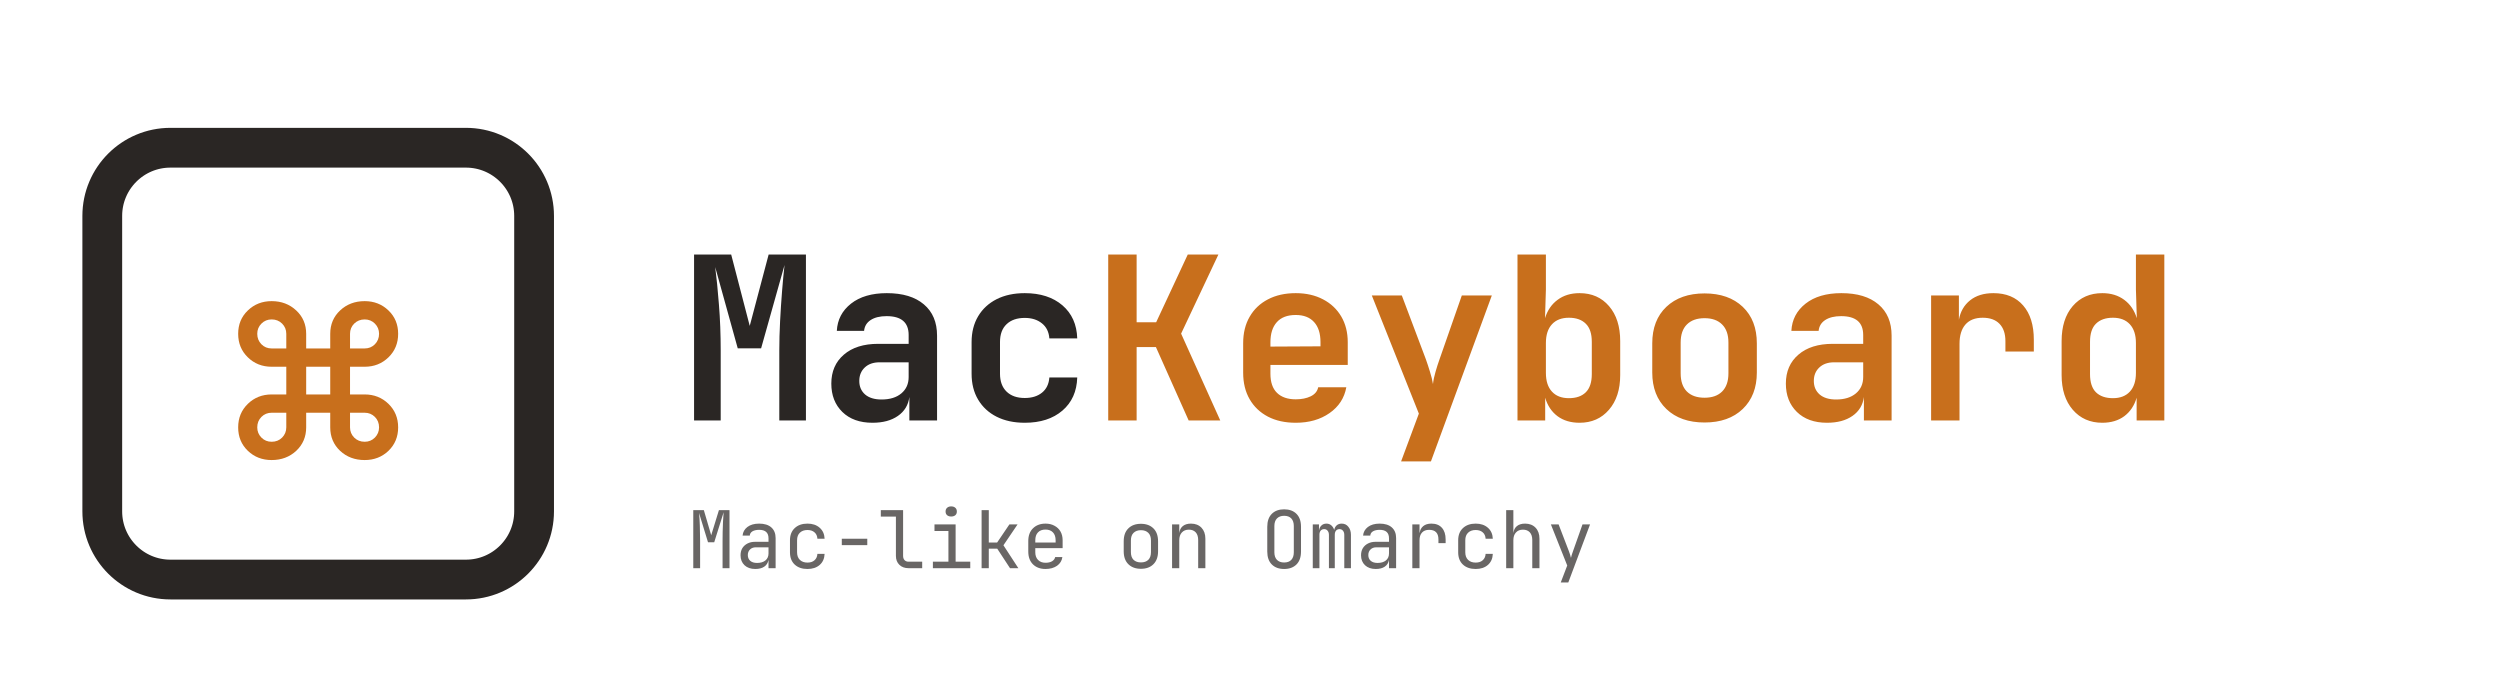
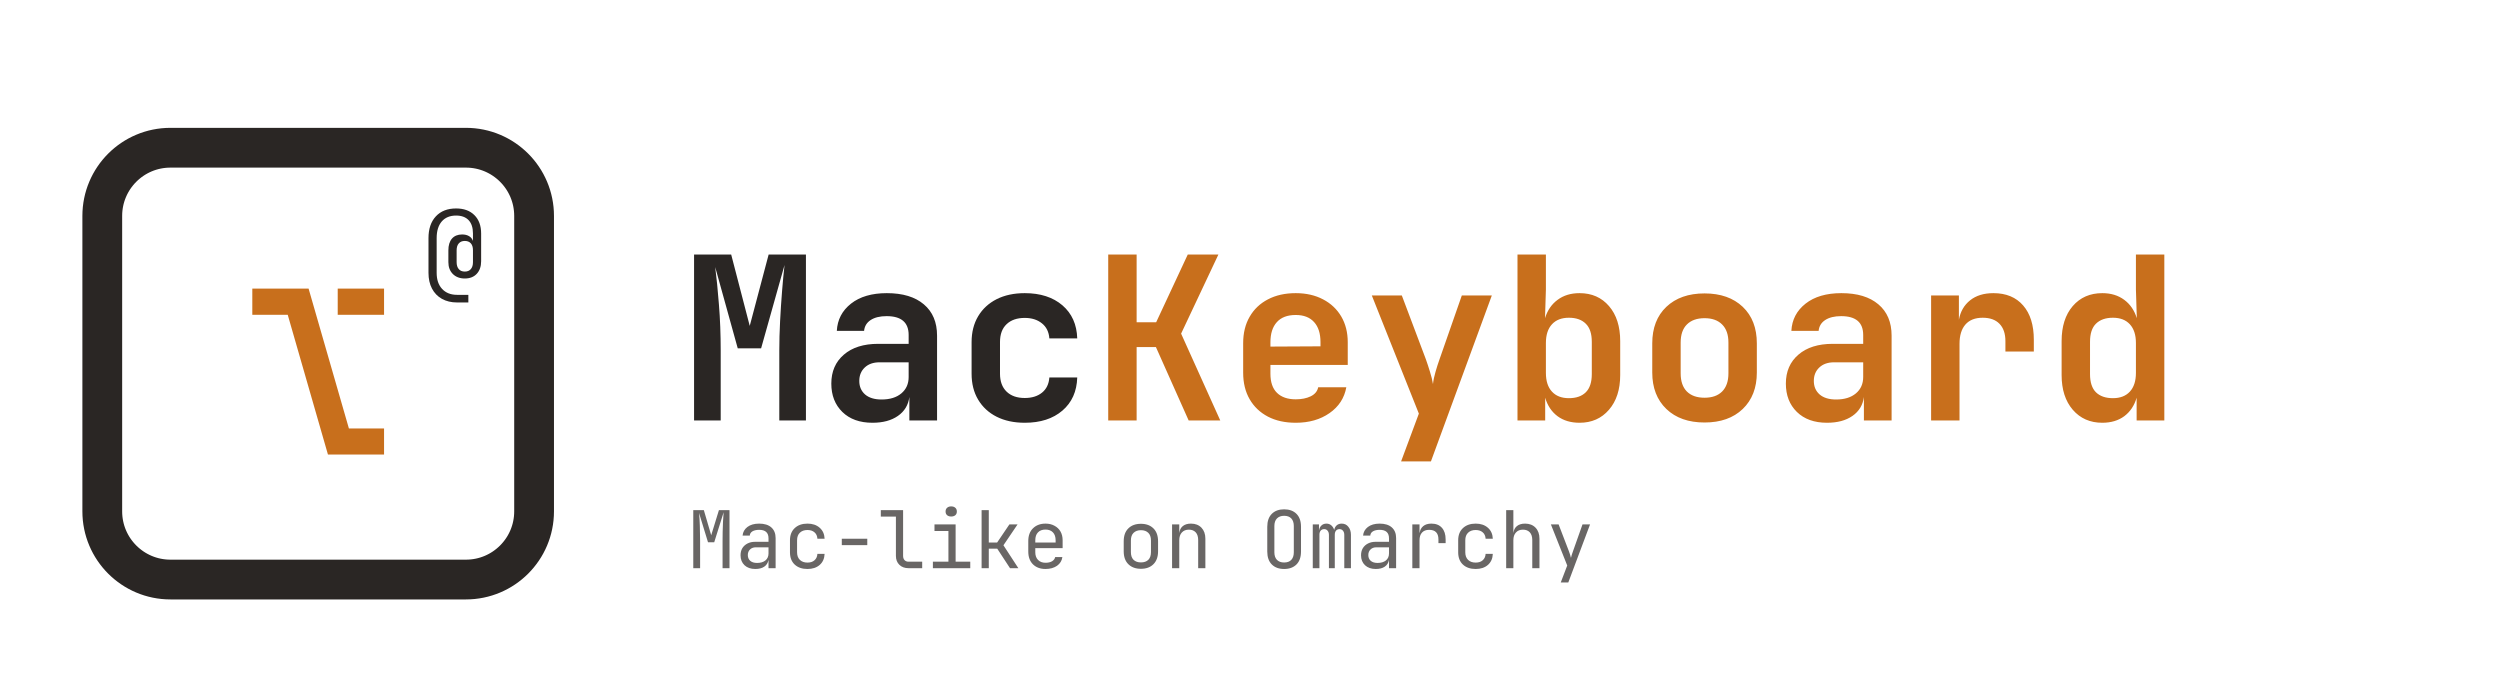
<svg xmlns="http://www.w3.org/2000/svg" width="440" height="120" viewBox="0 0 440 120">
  <path fill="none" stroke-width="7" stroke-linecap="butt" stroke-linejoin="miter" stroke="rgb(16.471%, 14.902%, 14.118%)" stroke-opacity="1" stroke-miterlimit="4" d="M 30 26 L 82 26 C 88.629 26 94 31.371 94 38 L 94 90 C 94 96.629 88.629 102 82 102 L 30 102 C 23.371 102 18 96.629 18 90 L 18 38 C 18 31.371 23.371 26 30 26 Z M 30 26 " />
-   <path fill-rule="nonzero" fill="rgb(78.431%, 43.529%, 10.98%)" fill-opacity="1" d="M 61.605 58.75 L 61.605 61.328 L 64.184 61.328 C 64.891 61.328 65.488 61.086 65.98 60.594 C 66.469 60.094 66.715 59.48 66.715 58.75 C 66.715 58.043 66.469 57.445 65.98 56.953 C 65.488 56.465 64.891 56.219 64.184 56.219 C 63.453 56.219 62.84 56.465 62.34 56.953 C 61.848 57.445 61.605 58.043 61.605 58.75 Z M 53.887 69.422 L 58.121 69.422 L 58.121 64.547 L 53.887 64.547 Z M 47.809 61.328 L 50.387 61.328 L 50.387 58.75 C 50.387 58.043 50.141 57.445 49.652 56.953 C 49.16 56.465 48.547 56.219 47.809 56.219 C 47.098 56.219 46.5 56.465 46.012 56.953 C 45.52 57.445 45.277 58.043 45.277 58.75 C 45.277 59.48 45.52 60.094 46.012 60.594 C 46.5 61.086 47.098 61.328 47.809 61.328 Z M 64.184 72.641 L 61.605 72.641 L 61.605 75.219 C 61.605 75.918 61.848 76.516 62.34 77.016 C 62.84 77.508 63.453 77.75 64.184 77.75 C 64.891 77.75 65.488 77.508 65.98 77.016 C 66.469 76.516 66.715 75.918 66.715 75.219 C 66.715 74.48 66.469 73.867 65.98 73.375 C 65.488 72.887 64.891 72.641 64.184 72.641 Z M 50.387 75.219 L 50.387 72.641 L 47.809 72.641 C 47.098 72.641 46.5 72.887 46.012 73.375 C 45.52 73.867 45.277 74.48 45.277 75.219 C 45.277 75.918 45.52 76.516 46.012 77.016 C 46.5 77.508 47.098 77.75 47.809 77.75 C 48.547 77.75 49.16 77.508 49.652 77.016 C 50.141 76.516 50.387 75.918 50.387 75.219 Z M 47.809 80.969 C 46.152 80.969 44.754 80.43 43.621 79.344 C 42.484 78.25 41.918 76.875 41.918 75.219 C 41.918 73.562 42.484 72.184 43.621 71.078 C 44.754 69.977 46.152 69.422 47.809 69.422 L 50.387 69.422 L 50.387 64.547 L 47.809 64.547 C 46.152 64.547 44.754 63.996 43.621 62.891 C 42.484 61.789 41.918 60.406 41.918 58.75 C 41.918 57.094 42.484 55.727 43.621 54.641 C 44.754 53.547 46.152 53 47.809 53 C 49.527 53 50.969 53.547 52.137 54.641 C 53.301 55.727 53.887 57.094 53.887 58.75 L 53.887 61.328 L 58.121 61.328 L 58.121 58.75 C 58.121 57.094 58.699 55.727 59.855 54.641 C 61.02 53.547 62.465 53 64.184 53 C 65.84 53 67.234 53.547 68.371 54.641 C 69.504 55.727 70.074 57.094 70.074 58.75 C 70.074 60.406 69.504 61.789 68.371 62.891 C 67.234 63.996 65.84 64.547 64.184 64.547 L 61.605 64.547 L 61.605 69.422 L 64.184 69.422 C 65.84 69.422 67.234 69.977 68.371 71.078 C 69.504 72.184 70.074 73.562 70.074 75.219 C 70.074 76.875 69.504 78.25 68.371 79.344 C 67.234 80.43 65.84 80.969 64.184 80.969 C 62.465 80.969 61.02 80.43 59.855 79.344 C 58.699 78.25 58.121 76.875 58.121 75.219 L 58.121 72.641 L 53.887 72.641 L 53.887 75.219 C 53.887 76.875 53.301 78.25 52.137 79.344 C 50.969 80.43 49.527 80.969 47.809 80.969 Z M 42.199 37.078 " />
+   <path fill-rule="nonzero" fill="rgb(78.431%, 43.529%, 10.98%)" fill-opacity="1" d="M 57.719 80 L 50.641 55.406 L 44.406 55.406 L 44.406 50.797 L 54.312 50.797 L 61.406 75.406 L 67.594 75.406 L 67.594 80 Z M 59.438 55.406 L 59.438 50.797 L 67.594 50.797 L 67.594 55.406 Z M 44 39.199 " />
+   <path fill-rule="nonzero" fill="rgb(16.471%, 14.902%, 14.118%)" fill-opacity="1" d="M 80.445 53.234 C 79.422 53.234 78.531 53.02 77.773 52.594 C 77.023 52.176 76.438 51.57 76.023 50.781 C 75.617 50 75.414 49.078 75.414 48.016 L 75.414 41.906 C 75.414 40.281 75.844 39.008 76.711 38.078 C 77.574 37.152 78.762 36.688 80.273 36.688 C 81.637 36.688 82.711 37.078 83.492 37.859 C 84.281 38.641 84.68 39.719 84.68 41.094 L 84.68 45.969 C 84.68 46.906 84.418 47.652 83.898 48.203 C 83.387 48.746 82.688 49.016 81.805 49.016 C 80.93 49.016 80.227 48.75 79.695 48.219 C 79.172 47.688 78.914 46.996 78.914 46.141 L 78.914 44.062 C 78.914 43.18 79.121 42.492 79.539 42 C 79.965 41.512 80.562 41.266 81.336 41.266 C 81.824 41.266 82.23 41.367 82.555 41.562 C 82.875 41.75 83.094 42.012 83.211 42.344 L 83.242 42.344 L 83.242 41.094 C 83.242 40.074 82.984 39.293 82.477 38.75 C 81.965 38.211 81.23 37.938 80.273 37.938 C 79.188 37.938 78.344 38.289 77.742 38.984 C 77.148 39.684 76.852 40.656 76.852 41.906 L 76.852 48.016 C 76.852 49.215 77.168 50.156 77.805 50.844 C 78.449 51.539 79.328 51.891 80.445 51.891 L 82.43 51.891 L 82.43 53.234 Z M 81.805 47.797 C 82.262 47.797 82.617 47.652 82.867 47.359 C 83.117 47.07 83.242 46.664 83.242 46.141 L 83.242 44.047 C 83.242 43.516 83.117 43.109 82.867 42.828 C 82.617 42.547 82.262 42.406 81.805 42.406 C 81.344 42.406 80.992 42.555 80.742 42.844 C 80.492 43.125 80.367 43.531 80.367 44.062 L 80.367 46.141 C 80.367 46.664 80.492 47.07 80.742 47.359 C 80.992 47.652 81.344 47.797 81.805 47.797 Z M 74.602 31.641 " />
  <path fill-rule="nonzero" fill="rgb(16.471%, 14.902%, 14.118%)" fill-opacity="1" d="M 122.156 74 L 122.156 44.797 L 128.688 44.797 L 131.953 57.359 L 135.281 44.797 L 141.844 44.797 L 141.844 74 L 137.156 74 L 137.156 61.719 C 137.156 60.043 137.203 58.305 137.297 56.5 C 137.391 54.699 137.504 52.953 137.641 51.266 C 137.773 49.57 137.922 48.027 138.078 46.641 L 133.953 61.312 L 129.844 61.312 L 125.875 47 C 126.113 48.844 126.332 51.043 126.531 53.594 C 126.738 56.137 126.844 58.844 126.844 61.719 L 126.844 74 Z M 153.562 74.406 C 151.32 74.406 149.551 73.773 148.25 72.5 C 146.957 71.23 146.312 69.57 146.312 67.516 C 146.312 65.383 147.047 63.684 148.516 62.422 C 149.984 61.152 152 60.516 154.562 60.516 L 159.922 60.516 L 159.922 58.953 C 159.922 56.746 158.629 55.641 156.047 55.641 C 154.867 55.641 153.93 55.871 153.234 56.328 C 152.547 56.777 152.16 57.414 152.078 58.234 L 147.281 58.234 C 147.383 56.266 148.219 54.668 149.781 53.438 C 151.344 52.211 153.441 51.594 156.078 51.594 C 158.879 51.594 161.051 52.25 162.594 53.562 C 164.145 54.867 164.922 56.703 164.922 59.078 L 164.922 74 L 160.047 74 L 160.047 69.875 C 159.859 71.293 159.188 72.402 158.031 73.203 C 156.883 74.004 155.395 74.406 153.562 74.406 Z M 155.156 70.312 C 156.625 70.312 157.785 69.953 158.641 69.234 C 159.492 68.516 159.922 67.559 159.922 66.359 L 159.922 63.766 L 154.797 63.766 C 153.703 63.766 152.832 64.074 152.188 64.688 C 151.551 65.293 151.234 66.078 151.234 67.047 C 151.234 68.027 151.57 68.82 152.25 69.422 C 152.938 70.016 153.906 70.312 155.156 70.312 Z M 180.359 74.406 C 178.461 74.406 176.812 74.051 175.406 73.344 C 174.008 72.637 172.926 71.637 172.156 70.344 C 171.383 69.055 171 67.527 171 65.766 L 171 60.234 C 171 58.477 171.383 56.949 172.156 55.656 C 172.926 54.367 174.008 53.367 175.406 52.656 C 176.812 51.949 178.461 51.594 180.359 51.594 C 183.109 51.594 185.316 52.309 186.984 53.734 C 188.648 55.164 189.52 57.105 189.594 59.562 L 184.688 59.562 C 184.602 58.418 184.164 57.531 183.375 56.906 C 182.594 56.273 181.586 55.953 180.359 55.953 C 178.992 55.953 177.926 56.324 177.156 57.062 C 176.383 57.793 176 58.84 176 60.203 L 176 65.766 C 176 67.121 176.383 68.172 177.156 68.922 C 177.926 69.672 178.992 70.047 180.359 70.047 C 181.609 70.047 182.617 69.734 183.391 69.109 C 184.172 68.477 184.602 67.586 184.688 66.438 L 189.594 66.438 C 189.52 68.898 188.648 70.84 186.984 72.266 C 185.316 73.695 183.109 74.406 180.359 74.406 Z M 120 33.199 " />
  <path fill-rule="nonzero" fill="rgb(78.431%, 43.529%, 10.98%)" fill-opacity="1" d="M 195.047 74 L 195.047 44.797 L 200.047 44.797 L 200.047 56.719 L 203.484 56.719 L 209.047 44.797 L 214.438 44.797 L 207.875 58.719 L 214.766 74 L 209.203 74 L 203.438 61.078 L 200.047 61.078 L 200.047 74 Z M 228.047 74.406 C 226.172 74.406 224.539 74.047 223.156 73.328 C 221.77 72.602 220.695 71.578 219.938 70.266 C 219.176 68.945 218.797 67.387 218.797 65.594 L 218.797 60.406 C 218.797 58.617 219.176 57.062 219.938 55.75 C 220.695 54.43 221.77 53.406 223.156 52.688 C 224.539 51.961 226.172 51.594 228.047 51.594 C 229.879 51.594 231.484 51.961 232.859 52.688 C 234.234 53.406 235.301 54.414 236.062 55.703 C 236.82 56.996 237.203 58.508 237.203 60.234 L 237.203 64.234 L 223.594 64.234 L 223.594 65.766 C 223.594 67.258 223.977 68.383 224.75 69.141 C 225.531 69.902 226.629 70.281 228.047 70.281 C 229.078 70.281 229.957 70.105 230.688 69.75 C 231.426 69.387 231.863 68.855 232 68.156 L 236.953 68.156 C 236.609 70.055 235.625 71.57 234 72.703 C 232.375 73.84 230.391 74.406 228.047 74.406 Z M 223.594 60.234 L 223.594 61 L 232.406 60.953 L 232.406 60.203 C 232.406 58.684 232.031 57.512 231.281 56.688 C 230.531 55.855 229.453 55.438 228.047 55.438 C 226.578 55.438 225.469 55.859 224.719 56.703 C 223.969 57.539 223.594 58.715 223.594 60.234 Z M 246.594 81.203 L 249.719 72.797 L 241.438 52 L 246.719 52 L 250.953 63.234 C 251.191 63.902 251.43 64.633 251.672 65.422 C 251.922 66.203 252.098 66.93 252.203 67.594 C 252.273 66.93 252.426 66.203 252.656 65.422 C 252.883 64.633 253.117 63.902 253.359 63.234 L 257.281 52 L 262.562 52 L 251.844 81.203 Z M 278 74.406 C 276.457 74.406 275.164 74.02 274.125 73.25 C 273.082 72.469 272.359 71.387 271.953 70 L 271.953 74 L 267.078 74 L 267.078 44.797 L 272.078 44.797 L 272.078 50.953 L 271.922 56 C 272.348 54.617 273.086 53.539 274.141 52.766 C 275.191 51.984 276.477 51.594 278 51.594 C 280.156 51.594 281.883 52.355 283.188 53.875 C 284.5 55.398 285.156 57.453 285.156 60.047 L 285.156 66 C 285.156 68.562 284.492 70.605 283.172 72.125 C 281.859 73.648 280.133 74.406 278 74.406 Z M 276.125 70.078 C 277.406 70.078 278.395 69.734 279.094 69.047 C 279.801 68.352 280.156 67.281 280.156 65.844 L 280.156 60.156 C 280.156 58.719 279.801 57.656 279.094 56.969 C 278.395 56.273 277.406 55.922 276.125 55.922 C 274.844 55.922 273.848 56.309 273.141 57.078 C 272.43 57.852 272.078 58.945 272.078 60.359 L 272.078 65.641 C 272.078 67.059 272.43 68.152 273.141 68.922 C 273.848 69.695 274.844 70.078 276.125 70.078 Z M 300 74.359 C 297.176 74.359 294.938 73.57 293.281 71.984 C 291.625 70.391 290.797 68.25 290.797 65.562 L 290.797 60.438 C 290.797 57.719 291.625 55.574 293.281 54 C 294.938 52.43 297.176 51.641 300 51.641 C 302.82 51.641 305.062 52.43 306.719 54 C 308.375 55.574 309.203 57.719 309.203 60.438 L 309.203 65.562 C 309.203 68.25 308.375 70.391 306.719 71.984 C 305.062 73.57 302.82 74.359 300 74.359 Z M 300 70 C 301.332 70 302.363 69.637 303.094 68.906 C 303.832 68.168 304.203 67.105 304.203 65.719 L 304.203 60.281 C 304.203 58.898 303.832 57.84 303.094 57.109 C 302.363 56.371 301.332 56 300 56 C 298.664 56 297.629 56.371 296.891 57.109 C 296.16 57.84 295.797 58.898 295.797 60.281 L 295.797 65.719 C 295.797 67.105 296.16 68.168 296.891 68.906 C 297.629 69.637 298.664 70 300 70 Z M 321.562 74.406 C 319.32 74.406 317.551 73.773 316.25 72.5 C 314.957 71.23 314.312 69.57 314.312 67.516 C 314.312 65.383 315.047 63.684 316.516 62.422 C 317.984 61.152 320 60.516 322.562 60.516 L 327.922 60.516 L 327.922 58.953 C 327.922 56.746 326.629 55.641 324.047 55.641 C 322.867 55.641 321.93 55.871 321.234 56.328 C 320.547 56.777 320.16 57.414 320.078 58.234 L 315.281 58.234 C 315.383 56.266 316.219 54.668 317.781 53.438 C 319.344 52.211 321.441 51.594 324.078 51.594 C 326.879 51.594 329.051 52.25 330.594 53.562 C 332.145 54.867 332.922 56.703 332.922 59.078 L 332.922 74 L 328.047 74 L 328.047 69.875 C 327.859 71.293 327.188 72.402 326.031 73.203 C 324.883 74.004 323.395 74.406 321.562 74.406 Z M 323.156 70.312 C 324.625 70.312 325.785 69.953 326.641 69.234 C 327.492 68.516 327.922 67.559 327.922 66.359 L 327.922 63.766 L 322.797 63.766 C 321.703 63.766 320.832 64.074 320.188 64.688 C 319.551 65.293 319.234 66.078 319.234 67.047 C 319.234 68.027 319.57 68.82 320.25 69.422 C 320.938 70.016 321.906 70.312 323.156 70.312 Z M 339.875 74 L 339.875 52 L 344.766 52 L 344.766 56.281 C 345.023 54.844 345.68 53.703 346.734 52.859 C 347.785 52.016 349.156 51.594 350.844 51.594 C 353.082 51.594 354.828 52.32 356.078 53.766 C 357.328 55.203 357.953 57.215 357.953 59.797 L 357.953 61.875 L 352.953 61.875 L 352.953 60.047 C 352.953 58.715 352.602 57.695 351.906 56.984 C 351.219 56.277 350.234 55.922 348.953 55.922 C 347.617 55.922 346.602 56.324 345.906 57.125 C 345.219 57.918 344.875 59.047 344.875 60.516 L 344.875 74 Z M 370 74.406 C 367.863 74.406 366.133 73.648 364.812 72.125 C 363.5 70.605 362.844 68.562 362.844 66 L 362.844 60.047 C 362.844 57.453 363.492 55.398 364.797 53.875 C 366.109 52.355 367.844 51.594 370 51.594 C 371.52 51.594 372.805 51.984 373.859 52.766 C 374.91 53.539 375.648 54.617 376.078 56 L 375.922 50.953 L 375.922 44.797 L 380.922 44.797 L 380.922 74 L 376.047 74 L 376.047 70 C 375.641 71.387 374.914 72.469 373.875 73.25 C 372.832 74.02 371.539 74.406 370 74.406 Z M 371.875 70.078 C 373.156 70.078 374.148 69.695 374.859 68.922 C 375.566 68.152 375.922 67.059 375.922 65.641 L 375.922 60.359 C 375.922 58.945 375.566 57.852 374.859 57.078 C 374.148 56.309 373.156 55.922 371.875 55.922 C 370.594 55.922 369.598 56.273 368.891 56.969 C 368.191 57.656 367.844 58.719 367.844 60.156 L 367.844 65.844 C 367.844 67.281 368.191 68.352 368.891 69.047 C 369.598 69.734 370.594 70.078 371.875 70.078 Z M 192 33.199 " />
  <path fill-rule="nonzero" fill="rgb(16.471%, 14.902%, 14.118%)" fill-opacity="0.7" d="M 122.016 100 L 122.016 89.781 L 123.875 89.781 L 125.172 94.203 L 126.531 89.781 L 128.391 89.781 L 128.391 100 L 127.172 100 L 127.172 95.172 C 127.172 94.715 127.176 94.188 127.188 93.594 C 127.207 93 127.227 92.402 127.25 91.797 C 127.281 91.195 127.316 90.648 127.359 90.156 L 125.703 95.438 L 124.609 95.438 L 123.031 90.281 C 123.102 90.969 123.148 91.727 123.172 92.547 C 123.203 93.371 123.219 94.246 123.219 95.172 L 123.219 100 Z M 132.93 100.141 C 132.137 100.141 131.508 99.922 131.039 99.484 C 130.57 99.039 130.336 98.453 130.336 97.734 C 130.336 97.258 130.438 96.84 130.648 96.484 C 130.867 96.133 131.168 95.855 131.555 95.656 C 131.938 95.461 132.375 95.359 132.867 95.359 L 135.258 95.359 L 135.258 94.75 C 135.258 93.75 134.711 93.25 133.617 93.25 C 133.125 93.25 132.73 93.34 132.43 93.516 C 132.137 93.695 131.98 93.945 131.961 94.266 L 130.695 94.266 C 130.746 93.652 131.027 93.148 131.539 92.75 C 132.059 92.355 132.75 92.156 133.617 92.156 C 134.543 92.156 135.258 92.383 135.758 92.828 C 136.258 93.277 136.508 93.902 136.508 94.703 L 136.508 100 L 135.258 100 L 135.258 98.594 L 135.242 98.594 C 135.156 99.074 134.914 99.453 134.508 99.734 C 134.109 100.004 133.586 100.141 132.93 100.141 Z M 133.242 99.078 C 133.855 99.078 134.344 98.934 134.711 98.641 C 135.074 98.34 135.258 97.93 135.258 97.406 L 135.258 96.328 L 133.008 96.328 C 132.602 96.328 132.266 96.453 132.008 96.703 C 131.746 96.953 131.617 97.281 131.617 97.688 C 131.617 98.117 131.758 98.453 132.039 98.703 C 132.328 98.953 132.73 99.078 133.242 99.078 Z M 142.113 100.141 C 141.176 100.141 140.426 99.883 139.863 99.359 C 139.309 98.84 139.035 98.121 139.035 97.203 L 139.035 95.094 C 139.035 94.188 139.309 93.477 139.863 92.953 C 140.426 92.422 141.176 92.156 142.113 92.156 C 142.996 92.156 143.711 92.398 144.254 92.875 C 144.805 93.355 145.098 94 145.129 94.812 L 143.863 94.812 C 143.832 94.324 143.66 93.949 143.348 93.688 C 143.043 93.418 142.633 93.281 142.113 93.281 C 141.559 93.281 141.117 93.438 140.785 93.75 C 140.449 94.062 140.285 94.512 140.285 95.094 L 140.285 97.203 C 140.285 97.777 140.449 98.227 140.785 98.547 C 141.117 98.859 141.559 99.016 142.113 99.016 C 142.633 99.016 143.043 98.883 143.348 98.609 C 143.66 98.34 143.832 97.965 143.863 97.484 L 145.129 97.484 C 145.098 98.309 144.805 98.961 144.254 99.438 C 143.711 99.906 142.996 100.141 142.113 100.141 Z M 148.156 95.938 L 148.156 94.812 L 152.641 94.812 L 152.641 95.938 Z M 159.914 100 C 159.234 100 158.695 99.805 158.289 99.406 C 157.883 99.012 157.68 98.484 157.68 97.828 L 157.68 90.922 L 155.023 90.922 L 155.023 89.781 L 158.945 89.781 L 158.945 97.828 C 158.945 98.152 159.031 98.406 159.211 98.594 C 159.387 98.773 159.621 98.859 159.914 98.859 L 162.305 98.859 L 162.305 100 Z M 164.188 100 L 164.188 98.859 L 166.922 98.859 L 166.922 93.453 L 164.469 93.453 L 164.469 92.297 L 168.188 92.297 L 168.188 98.859 L 170.766 98.859 L 170.766 100 Z M 167.406 90.906 C 167.102 90.906 166.863 90.828 166.688 90.672 C 166.508 90.516 166.422 90.305 166.422 90.031 C 166.422 89.75 166.508 89.531 166.688 89.375 C 166.863 89.211 167.102 89.125 167.406 89.125 C 167.719 89.125 167.961 89.211 168.141 89.375 C 168.316 89.531 168.406 89.75 168.406 90.031 C 168.406 90.305 168.316 90.516 168.141 90.672 C 167.961 90.828 167.719 90.906 167.406 90.906 Z M 172.762 100 L 172.762 89.781 L 174.027 89.781 L 174.027 95.484 L 175.496 95.484 L 177.652 92.297 L 179.09 92.297 L 176.605 95.969 L 179.23 100 L 177.762 100 L 175.512 96.562 L 174.027 96.562 L 174.027 100 Z M 184.008 100.141 C 183.102 100.141 182.367 99.871 181.805 99.328 C 181.25 98.777 180.977 98.023 180.977 97.062 L 180.977 95.234 C 180.977 94.277 181.25 93.527 181.805 92.984 C 182.367 92.434 183.102 92.156 184.008 92.156 C 184.609 92.156 185.137 92.281 185.586 92.531 C 186.043 92.773 186.398 93.109 186.648 93.547 C 186.898 93.984 187.023 94.5 187.023 95.094 L 187.023 96.469 L 182.211 96.469 L 182.211 97.203 C 182.211 97.766 182.371 98.215 182.695 98.547 C 183.027 98.883 183.465 99.047 184.008 99.047 C 184.477 99.047 184.859 98.961 185.164 98.781 C 185.465 98.594 185.648 98.352 185.711 98.047 L 186.977 98.047 C 186.891 98.684 186.578 99.195 186.039 99.578 C 185.496 99.953 184.82 100.141 184.008 100.141 Z M 182.211 95.484 L 185.789 95.484 L 185.789 95.094 C 185.789 94.492 185.633 94.027 185.32 93.703 C 185.008 93.371 184.57 93.203 184.008 93.203 C 183.434 93.203 182.992 93.371 182.68 93.703 C 182.367 94.027 182.211 94.492 182.211 95.094 Z M 200.805 100.109 C 199.875 100.109 199.137 99.84 198.586 99.297 C 198.043 98.758 197.773 98 197.773 97.031 L 197.773 95.266 C 197.773 94.289 198.043 93.531 198.586 93 C 199.125 92.461 199.867 92.188 200.805 92.188 C 201.73 92.188 202.465 92.461 203.008 93 C 203.547 93.531 203.82 94.289 203.82 95.266 L 203.82 97.031 C 203.82 98 203.547 98.758 203.008 99.297 C 202.465 99.84 201.73 100.109 200.805 100.109 Z M 200.805 98.984 C 201.355 98.984 201.789 98.836 202.102 98.531 C 202.414 98.219 202.57 97.766 202.57 97.172 L 202.57 95.125 C 202.57 94.531 202.414 94.086 202.102 93.781 C 201.789 93.469 201.355 93.312 200.805 93.312 C 200.262 93.312 199.828 93.469 199.508 93.781 C 199.195 94.086 199.039 94.531 199.039 95.125 L 199.039 97.172 C 199.039 97.766 199.195 98.219 199.508 98.531 C 199.828 98.836 200.262 98.984 200.805 98.984 Z M 206.285 100 L 206.285 92.297 L 207.551 92.297 L 207.551 93.766 L 207.566 93.766 C 207.629 93.258 207.836 92.859 208.191 92.578 C 208.543 92.297 209.02 92.156 209.613 92.156 C 210.383 92.156 210.996 92.398 211.457 92.875 C 211.914 93.355 212.145 94 212.145 94.812 L 212.145 100 L 210.879 100 L 210.879 95.047 C 210.879 94.453 210.73 94 210.441 93.688 C 210.148 93.375 209.746 93.219 209.238 93.219 C 208.715 93.219 208.305 93.387 208.004 93.719 C 207.699 94.043 207.551 94.5 207.551 95.094 L 207.551 100 Z M 226.008 100.141 C 225.09 100.141 224.367 99.875 223.836 99.344 C 223.305 98.812 223.039 98.055 223.039 97.062 L 223.039 92.719 C 223.039 91.73 223.305 90.969 223.836 90.438 C 224.367 89.906 225.09 89.641 226.008 89.641 C 226.922 89.641 227.648 89.906 228.18 90.438 C 228.711 90.969 228.977 91.727 228.977 92.703 L 228.977 97.062 C 228.977 98.055 228.711 98.812 228.18 99.344 C 227.648 99.875 226.922 100.141 226.008 100.141 Z M 226.008 99 C 226.559 99 226.98 98.844 227.273 98.531 C 227.562 98.219 227.711 97.777 227.711 97.203 L 227.711 92.578 C 227.711 92.008 227.562 91.562 227.273 91.25 C 226.98 90.938 226.559 90.781 226.008 90.781 C 225.465 90.781 225.043 90.938 224.742 91.25 C 224.438 91.562 224.289 92.008 224.289 92.578 L 224.289 97.203 C 224.289 97.777 224.438 98.219 224.742 98.531 C 225.043 98.844 225.465 99 226.008 99 Z M 231.047 100 L 231.047 92.297 L 232.141 92.297 L 232.141 93.328 L 232.156 93.328 C 232.207 92.977 232.348 92.695 232.578 92.484 C 232.805 92.266 233.098 92.156 233.453 92.156 C 233.785 92.156 234.066 92.258 234.297 92.453 C 234.535 92.652 234.707 92.918 234.812 93.25 L 234.828 93.25 C 234.891 92.918 235.035 92.652 235.266 92.453 C 235.492 92.258 235.785 92.156 236.141 92.156 C 236.629 92.156 237.02 92.344 237.312 92.719 C 237.613 93.086 237.766 93.559 237.766 94.141 L 237.766 100 L 236.594 100 L 236.594 94.141 C 236.594 93.828 236.516 93.586 236.359 93.406 C 236.211 93.219 236.008 93.125 235.75 93.125 C 235.5 93.125 235.297 93.215 235.141 93.391 C 234.992 93.57 234.922 93.812 234.922 94.125 L 234.922 100 L 233.891 100 L 233.891 94.141 C 233.891 93.828 233.812 93.586 233.656 93.406 C 233.508 93.219 233.312 93.125 233.062 93.125 C 232.801 93.125 232.594 93.215 232.438 93.391 C 232.289 93.57 232.219 93.812 232.219 94.125 L 232.219 100 Z M 242.137 100.141 C 241.344 100.141 240.715 99.922 240.246 99.484 C 239.777 99.039 239.543 98.453 239.543 97.734 C 239.543 97.258 239.645 96.84 239.855 96.484 C 240.074 96.133 240.375 95.855 240.762 95.656 C 241.145 95.461 241.582 95.359 242.074 95.359 L 244.465 95.359 L 244.465 94.75 C 244.465 93.75 243.918 93.25 242.824 93.25 C 242.332 93.25 241.938 93.34 241.637 93.516 C 241.344 93.695 241.188 93.945 241.168 94.266 L 239.902 94.266 C 239.953 93.652 240.234 93.148 240.746 92.75 C 241.266 92.355 241.957 92.156 242.824 92.156 C 243.75 92.156 244.465 92.383 244.965 92.828 C 245.465 93.277 245.715 93.902 245.715 94.703 L 245.715 100 L 244.465 100 L 244.465 98.594 L 244.449 98.594 C 244.363 99.074 244.121 99.453 243.715 99.734 C 243.316 100.004 242.793 100.141 242.137 100.141 Z M 242.449 99.078 C 243.062 99.078 243.551 98.934 243.918 98.641 C 244.281 98.34 244.465 97.93 244.465 97.406 L 244.465 96.328 L 242.215 96.328 C 241.809 96.328 241.473 96.453 241.215 96.703 C 240.953 96.953 240.824 97.281 240.824 97.688 C 240.824 98.117 240.965 98.453 241.246 98.703 C 241.535 98.953 241.938 99.078 242.449 99.078 Z M 248.57 100 L 248.57 92.297 L 249.836 92.297 L 249.836 93.766 L 249.867 93.766 C 249.93 93.277 250.137 92.887 250.492 92.594 C 250.844 92.305 251.32 92.156 251.914 92.156 C 252.727 92.156 253.344 92.402 253.773 92.891 C 254.211 93.371 254.43 94.055 254.43 94.938 L 254.43 95.594 L 253.164 95.594 L 253.164 94.938 C 253.164 93.812 252.617 93.25 251.523 93.25 C 250.98 93.25 250.562 93.414 250.273 93.734 C 249.98 94.047 249.836 94.5 249.836 95.094 L 249.836 100 Z M 259.719 100.141 C 258.781 100.141 258.031 99.883 257.469 99.359 C 256.914 98.84 256.641 98.121 256.641 97.203 L 256.641 95.094 C 256.641 94.188 256.914 93.477 257.469 92.953 C 258.031 92.422 258.781 92.156 259.719 92.156 C 260.602 92.156 261.316 92.398 261.859 92.875 C 262.41 93.355 262.703 94 262.734 94.812 L 261.469 94.812 C 261.438 94.324 261.266 93.949 260.953 93.688 C 260.648 93.418 260.238 93.281 259.719 93.281 C 259.164 93.281 258.723 93.438 258.391 93.75 C 258.055 94.062 257.891 94.512 257.891 95.094 L 257.891 97.203 C 257.891 97.777 258.055 98.227 258.391 98.547 C 258.723 98.859 259.164 99.016 259.719 99.016 C 260.238 99.016 260.648 98.883 260.953 98.609 C 261.266 98.34 261.438 97.965 261.469 97.484 L 262.734 97.484 C 262.703 98.309 262.41 98.961 261.859 99.438 C 261.316 99.906 260.602 100.141 259.719 100.141 Z M 265.086 100 L 265.086 89.781 L 266.352 89.781 L 266.352 93.766 L 266.367 93.766 C 266.43 93.258 266.637 92.859 266.992 92.578 C 267.344 92.297 267.82 92.156 268.414 92.156 C 269.184 92.156 269.797 92.398 270.258 92.875 C 270.715 93.355 270.945 94 270.945 94.812 L 270.945 100 L 269.68 100 L 269.68 95.031 C 269.68 94.449 269.531 94 269.242 93.688 C 268.949 93.375 268.547 93.219 268.039 93.219 C 267.516 93.219 267.105 93.387 266.805 93.719 C 266.5 94.043 266.352 94.5 266.352 95.094 L 266.352 100 Z M 274.691 102.516 L 275.832 99.531 L 272.957 92.297 L 274.316 92.297 L 276.145 97.062 C 276.215 97.25 276.285 97.449 276.348 97.656 C 276.41 97.855 276.457 98.031 276.488 98.188 C 276.52 98.031 276.566 97.855 276.629 97.656 C 276.691 97.449 276.758 97.25 276.832 97.062 L 278.52 92.297 L 279.848 92.297 L 276.02 102.516 Z M 121 85.719 " />
</svg>
